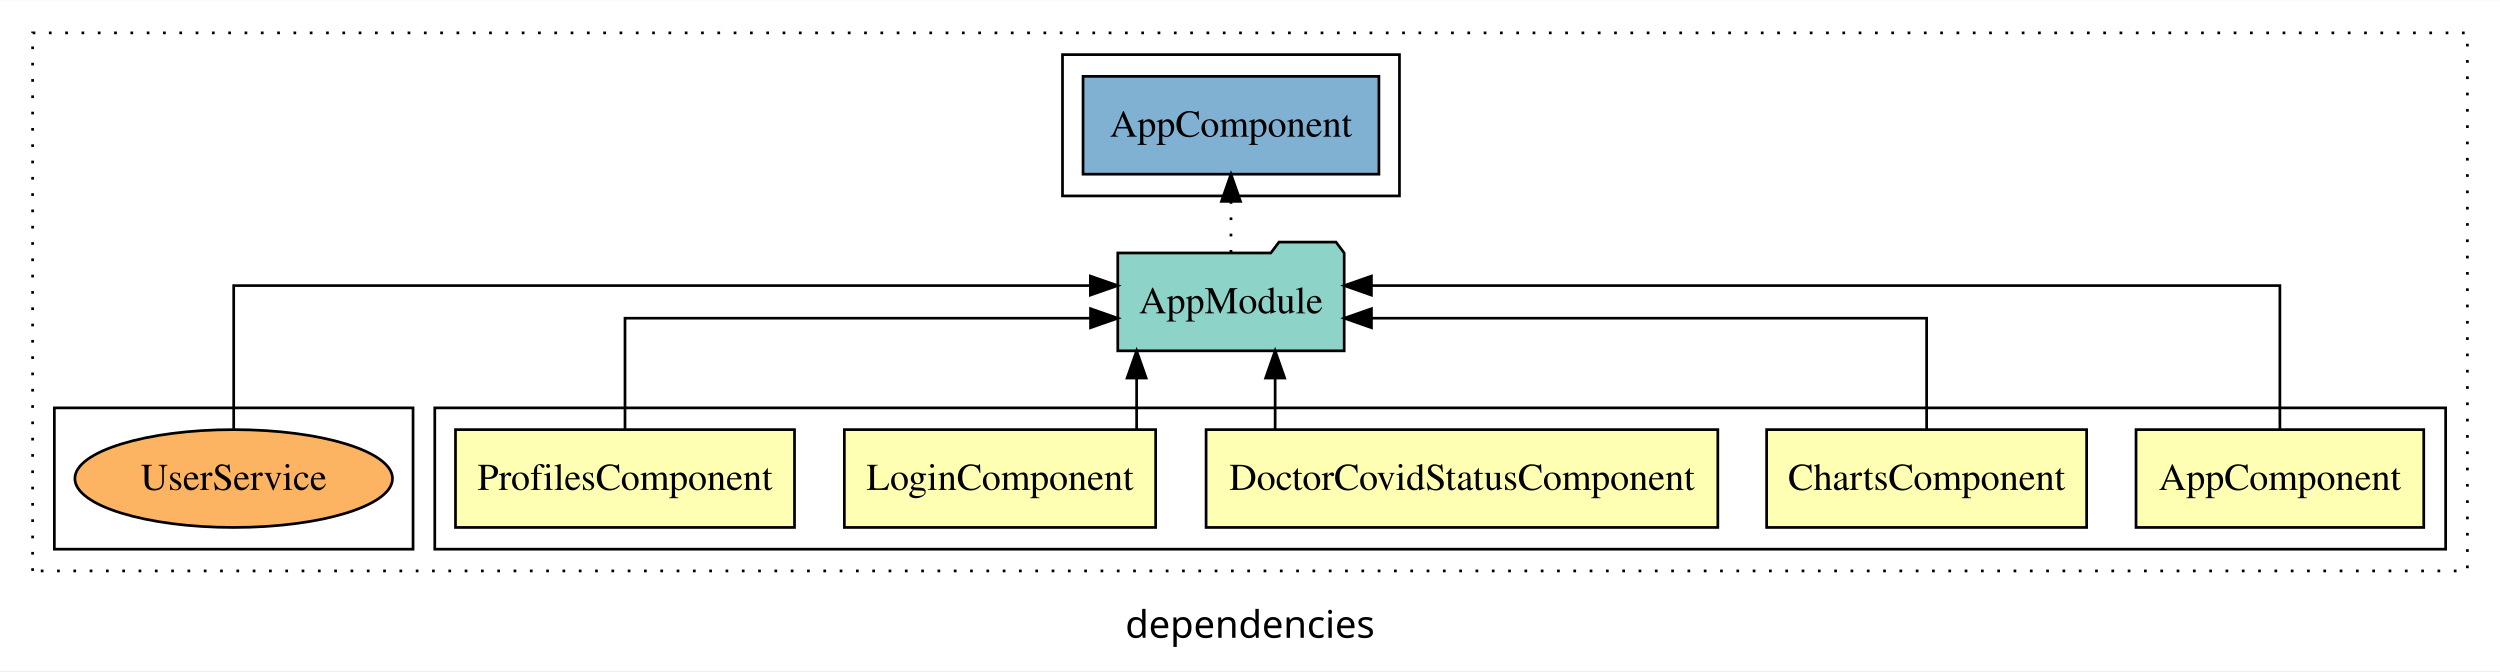
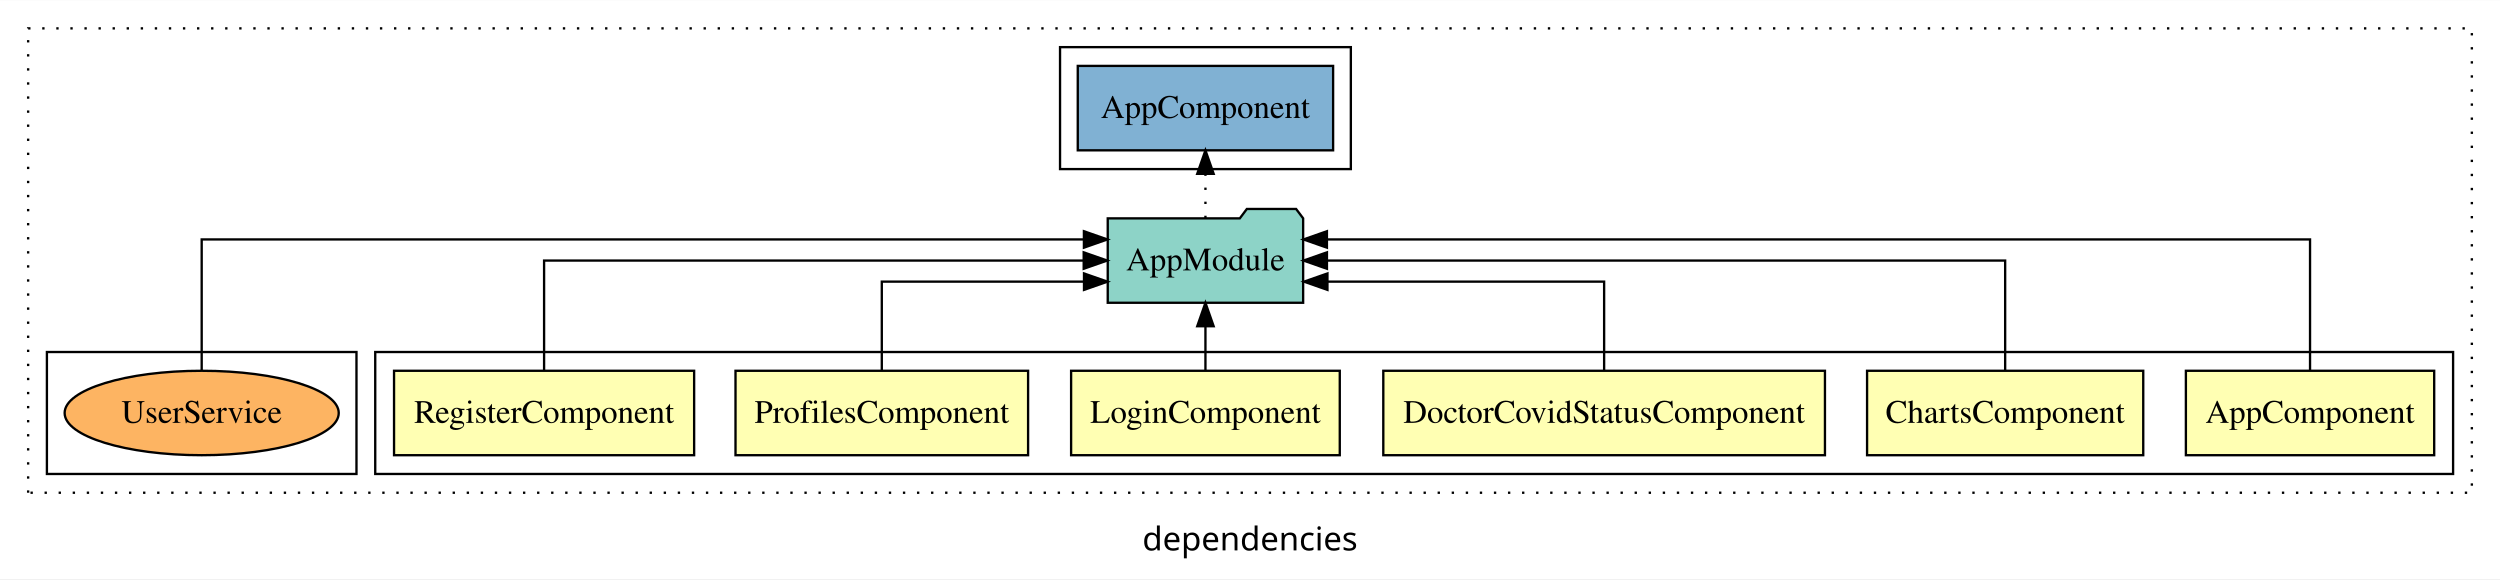
- <svg xmlns="http://www.w3.org/2000/svg" width="920pt" height="247pt" viewBox="0.00 0.00 920.00 246.80">
+ <svg xmlns="http://www.w3.org/2000/svg" width="1066pt" height="247pt" viewBox="0.00 0.00 1066.00 246.80">
  <g id="graph0" class="graph" transform="scale(1 1) rotate(0) translate(4 242.8)">
-     <polygon fill="white" stroke="transparent" points="-4,4 -4,-242.8 916,-242.8 916,4 -4,4" />
-     <text text-anchor="middle" x="456" y="-8.2" font-family="sans-serif" font-size="14.00">dependencies</text>
+     <polygon fill="white" stroke="transparent" points="-4,4 -4,-242.8 1062,-242.8 1062,4 -4,4" />
+     <text text-anchor="middle" x="529" y="-8.2" font-family="sans-serif" font-size="14.00">dependencies</text>
    <g id="clust1" class="cluster">
-       <polygon fill="none" stroke="black" stroke-dasharray="1,5" points="8,-32.8 8,-230.8 904,-230.8 904,-32.8 8,-32.8" />
+       <polygon fill="none" stroke="black" stroke-dasharray="1,5" points="8,-32.8 8,-230.8 1050,-230.8 1050,-32.8 8,-32.8" />
    </g>
    <g id="clust2" class="cluster">
-       <polygon fill="none" stroke="black" points="156,-40.8 156,-92.8 896,-92.8 896,-40.8 156,-40.8" />
-     </g>
-     <g id="clust10" class="cluster">
-       <polygon fill="none" stroke="black" points="387,-170.8 387,-222.8 511,-222.8 511,-170.8 387,-170.8" />
+       <polygon fill="none" stroke="black" points="156,-40.8 156,-92.8 1042,-92.8 1042,-40.8 156,-40.8" />
    </g>
    <g id="clust11" class="cluster">
+       <polygon fill="none" stroke="black" points="448,-170.8 448,-222.8 572,-222.8 572,-170.8 448,-170.8" />
+     </g>
+     <g id="clust12" class="cluster">
      <polygon fill="none" stroke="black" points="16,-40.8 16,-92.8 148,-92.8 148,-40.8 16,-40.8" />
    </g>
    <g id="node1" class="node">
-       <polygon fill="#ffffb3" stroke="black" points="887.94,-84.8 782.06,-84.8 782.06,-48.8 887.94,-48.8 887.94,-84.8" />
-       <text text-anchor="middle" x="835" y="-62.6" font-family="Times,serif" font-size="14.00">AppComponent</text>
+       <polygon fill="#ffffb3" stroke="black" points="1033.94,-84.8 928.06,-84.8 928.06,-48.8 1033.94,-48.8 1033.94,-84.8" />
+       <text text-anchor="middle" x="981" y="-62.6" font-family="Times,serif" font-size="14.00">AppComponent</text>
+     </g>
+     <g id="node7" class="node">
+       <polygon fill="#8dd3c7" stroke="black" points="551.66,-149.8 548.66,-153.8 527.66,-153.8 524.66,-149.8 468.34,-149.8 468.34,-113.8 551.66,-113.8 551.66,-149.8" />
+       <text text-anchor="middle" x="510" y="-127.6" font-family="Times,serif" font-size="14.00">AppModule</text>
+     </g>
+     <g id="edge1" class="edge">
+       <path fill="none" stroke="black" d="M981,-85.09C981,-107.01 981,-140.8 981,-140.8 981,-140.8 561.8,-140.8 561.8,-140.8" />
+       <polygon fill="black" stroke="black" points="561.8,-137.3 551.8,-140.8 561.8,-144.3 561.8,-137.3" />
+     </g>
+     <g id="node2" class="node">
+       <polygon fill="#ffffb3" stroke="black" points="909.88,-84.8 792.12,-84.8 792.12,-48.8 909.88,-48.8 909.88,-84.8" />
+       <text text-anchor="middle" x="851" y="-62.6" font-family="Times,serif" font-size="14.00">ChartsComponent</text>
+     </g>
+     <g id="edge2" class="edge">
+       <path fill="none" stroke="black" d="M851,-84.91C851,-104.14 851,-131.8 851,-131.8 851,-131.8 561.81,-131.8 561.81,-131.8" />
+       <polygon fill="black" stroke="black" points="561.81,-128.3 551.81,-131.8 561.81,-135.3 561.81,-128.3" />
+     </g>
+     <g id="node3" class="node">
+       <polygon fill="#ffffb3" stroke="black" points="774.16,-84.8 585.84,-84.8 585.84,-48.8 774.16,-48.8 774.16,-84.8" />
+       <text text-anchor="middle" x="680" y="-62.6" font-family="Times,serif" font-size="14.00">DoctorCovidStatusComponent</text>
+     </g>
+     <g id="edge3" class="edge">
+       <path fill="none" stroke="black" d="M680,-84.83C680,-101.2 680,-122.8 680,-122.8 680,-122.8 562.02,-122.8 562.02,-122.8" />
+       <polygon fill="black" stroke="black" points="562.02,-119.3 552.02,-122.8 562.02,-126.3 562.02,-119.3" />
+     </g>
+     <g id="node4" class="node">
+       <polygon fill="#ffffb3" stroke="black" points="567.28,-84.8 452.72,-84.8 452.72,-48.8 567.28,-48.8 567.28,-84.8" />
+       <text text-anchor="middle" x="510" y="-62.6" font-family="Times,serif" font-size="14.00">LoginComponent</text>
+     </g>
+     <g id="edge4" class="edge">
+       <path fill="none" stroke="black" d="M510,-84.91C510,-84.91 510,-103.79 510,-103.79" />
+       <polygon fill="black" stroke="black" points="506.5,-103.79 510,-113.79 513.5,-103.79 506.5,-103.79" />
+     </g>
+     <g id="node5" class="node">
+       <polygon fill="#ffffb3" stroke="black" points="434.38,-84.8 309.62,-84.8 309.62,-48.8 434.38,-48.8 434.38,-84.8" />
+       <text text-anchor="middle" x="372" y="-62.6" font-family="Times,serif" font-size="14.00">ProfilesComponent</text>
+     </g>
+     <g id="edge5" class="edge">
+       <path fill="none" stroke="black" d="M372,-84.83C372,-101.2 372,-122.8 372,-122.8 372,-122.8 458.22,-122.8 458.22,-122.8" />
+       <polygon fill="black" stroke="black" points="458.22,-126.3 468.22,-122.8 458.22,-119.3 458.22,-126.3" />
    </g>
    <g id="node6" class="node">
-       <polygon fill="#8dd3c7" stroke="black" points="490.66,-149.8 487.66,-153.8 466.66,-153.8 463.66,-149.8 407.34,-149.8 407.34,-113.8 490.66,-113.8 490.66,-149.8" />
-       <text text-anchor="middle" x="449" y="-127.6" font-family="Times,serif" font-size="14.00">AppModule</text>
-     </g>
-     <g id="edge1" class="edge">
-       <path fill="none" stroke="black" d="M835,-85.08C835,-106.12 835,-137.8 835,-137.8 835,-137.8 500.68,-137.8 500.68,-137.8" />
-       <polygon fill="black" stroke="black" points="500.68,-134.3 490.68,-137.8 500.68,-141.3 500.68,-134.3" />
-     </g>
-     <g id="node2" class="node">
-       <polygon fill="#ffffb3" stroke="black" points="763.88,-84.8 646.12,-84.8 646.12,-48.8 763.88,-48.8 763.88,-84.8" />
-       <text text-anchor="middle" x="705" y="-62.6" font-family="Times,serif" font-size="14.00">ChartsComponent</text>
-     </g>
-     <g id="edge2" class="edge">
-       <path fill="none" stroke="black" d="M705,-84.82C705,-102.17 705,-125.8 705,-125.8 705,-125.8 500.7,-125.8 500.7,-125.8" />
-       <polygon fill="black" stroke="black" points="500.7,-122.3 490.7,-125.8 500.7,-129.3 500.7,-122.3" />
-     </g>
-     <g id="node3" class="node">
-       <polygon fill="#ffffb3" stroke="black" points="628.16,-84.8 439.84,-84.8 439.84,-48.8 628.16,-48.8 628.16,-84.8" />
-       <text text-anchor="middle" x="534" y="-62.6" font-family="Times,serif" font-size="14.00">DoctorCovidStatusComponent</text>
-     </g>
-     <g id="edge3" class="edge">
-       <path fill="none" stroke="black" d="M465.25,-84.91C465.25,-84.91 465.25,-103.79 465.25,-103.79" />
-       <polygon fill="black" stroke="black" points="461.75,-103.79 465.25,-113.79 468.75,-103.79 461.75,-103.79" />
-     </g>
-     <g id="node4" class="node">
-       <polygon fill="#ffffb3" stroke="black" points="421.28,-84.8 306.72,-84.8 306.72,-48.8 421.28,-48.8 421.28,-84.8" />
-       <text text-anchor="middle" x="364" y="-62.6" font-family="Times,serif" font-size="14.00">LoginComponent</text>
-     </g>
-     <g id="edge4" class="edge">
-       <path fill="none" stroke="black" d="M414.28,-84.91C414.28,-84.91 414.28,-103.79 414.28,-103.79" />
-       <polygon fill="black" stroke="black" points="410.78,-103.79 414.28,-113.79 417.78,-103.79 410.78,-103.79" />
-     </g>
-     <g id="node5" class="node">
-       <polygon fill="#ffffb3" stroke="black" points="288.38,-84.8 163.62,-84.8 163.62,-48.8 288.38,-48.8 288.38,-84.8" />
-       <text text-anchor="middle" x="226" y="-62.6" font-family="Times,serif" font-size="14.00">ProfilesComponent</text>
-     </g>
-     <g id="edge5" class="edge">
-       <path fill="none" stroke="black" d="M226,-84.82C226,-102.17 226,-125.8 226,-125.8 226,-125.8 397.32,-125.8 397.32,-125.8" />
-       <polygon fill="black" stroke="black" points="397.32,-129.3 407.32,-125.8 397.32,-122.3 397.32,-129.3" />
-     </g>
-     <g id="node7" class="node">
-       <polygon fill="#80b1d3" stroke="black" points="503.44,-214.8 394.56,-214.8 394.56,-178.8 503.44,-178.8 503.44,-214.8" />
-       <text text-anchor="middle" x="449" y="-192.6" font-family="Times,serif" font-size="14.00">AppComponent </text>
+       <polygon fill="#ffffb3" stroke="black" points="291.98,-84.8 164.02,-84.8 164.02,-48.8 291.98,-48.8 291.98,-84.8" />
+       <text text-anchor="middle" x="228" y="-62.6" font-family="Times,serif" font-size="14.00">RegisterComponent</text>
    </g>
    <g id="edge6" class="edge">
-       <path fill="none" stroke="black" stroke-dasharray="1,5" d="M449,-149.91C449,-149.91 449,-168.79 449,-168.79" />
-       <polygon fill="black" stroke="black" points="445.5,-168.79 449,-178.79 452.5,-168.79 445.5,-168.79" />
+       <path fill="none" stroke="black" d="M228,-84.91C228,-104.14 228,-131.8 228,-131.8 228,-131.8 458.09,-131.8 458.09,-131.8" />
+       <polygon fill="black" stroke="black" points="458.09,-135.3 468.09,-131.8 458.09,-128.3 458.09,-135.3" />
    </g>
    <g id="node8" class="node">
+       <polygon fill="#80b1d3" stroke="black" points="564.44,-214.8 455.56,-214.8 455.56,-178.8 564.44,-178.8 564.44,-214.8" />
+       <text text-anchor="middle" x="510" y="-192.6" font-family="Times,serif" font-size="14.00">AppComponent </text>
+     </g>
+     <g id="edge7" class="edge">
+       <path fill="none" stroke="black" stroke-dasharray="1,5" d="M510,-149.91C510,-149.91 510,-168.79 510,-168.79" />
+       <polygon fill="black" stroke="black" points="506.5,-168.79 510,-178.79 513.5,-168.79 506.5,-168.79" />
+     </g>
+     <g id="node9" class="node">
      <ellipse fill="#fdb462" stroke="black" cx="82" cy="-66.8" rx="58.44" ry="18" />
      <text text-anchor="middle" x="82" y="-62.6" font-family="Times,serif" font-size="14.00">UserService</text>
    </g>
-     <g id="edge7" class="edge">
-       <path fill="none" stroke="black" d="M82,-85.08C82,-106.12 82,-137.8 82,-137.8 82,-137.8 397.26,-137.8 397.26,-137.8" />
-       <polygon fill="black" stroke="black" points="397.26,-141.3 407.26,-137.8 397.26,-134.3 397.26,-141.3" />
+     <g id="edge8" class="edge">
+       <path fill="none" stroke="black" d="M82,-85.09C82,-107.01 82,-140.8 82,-140.8 82,-140.8 458.18,-140.8 458.18,-140.8" />
+       <polygon fill="black" stroke="black" points="458.18,-144.3 468.18,-140.8 458.18,-137.3 458.18,-144.3" />
    </g>
  </g>
</svg>
